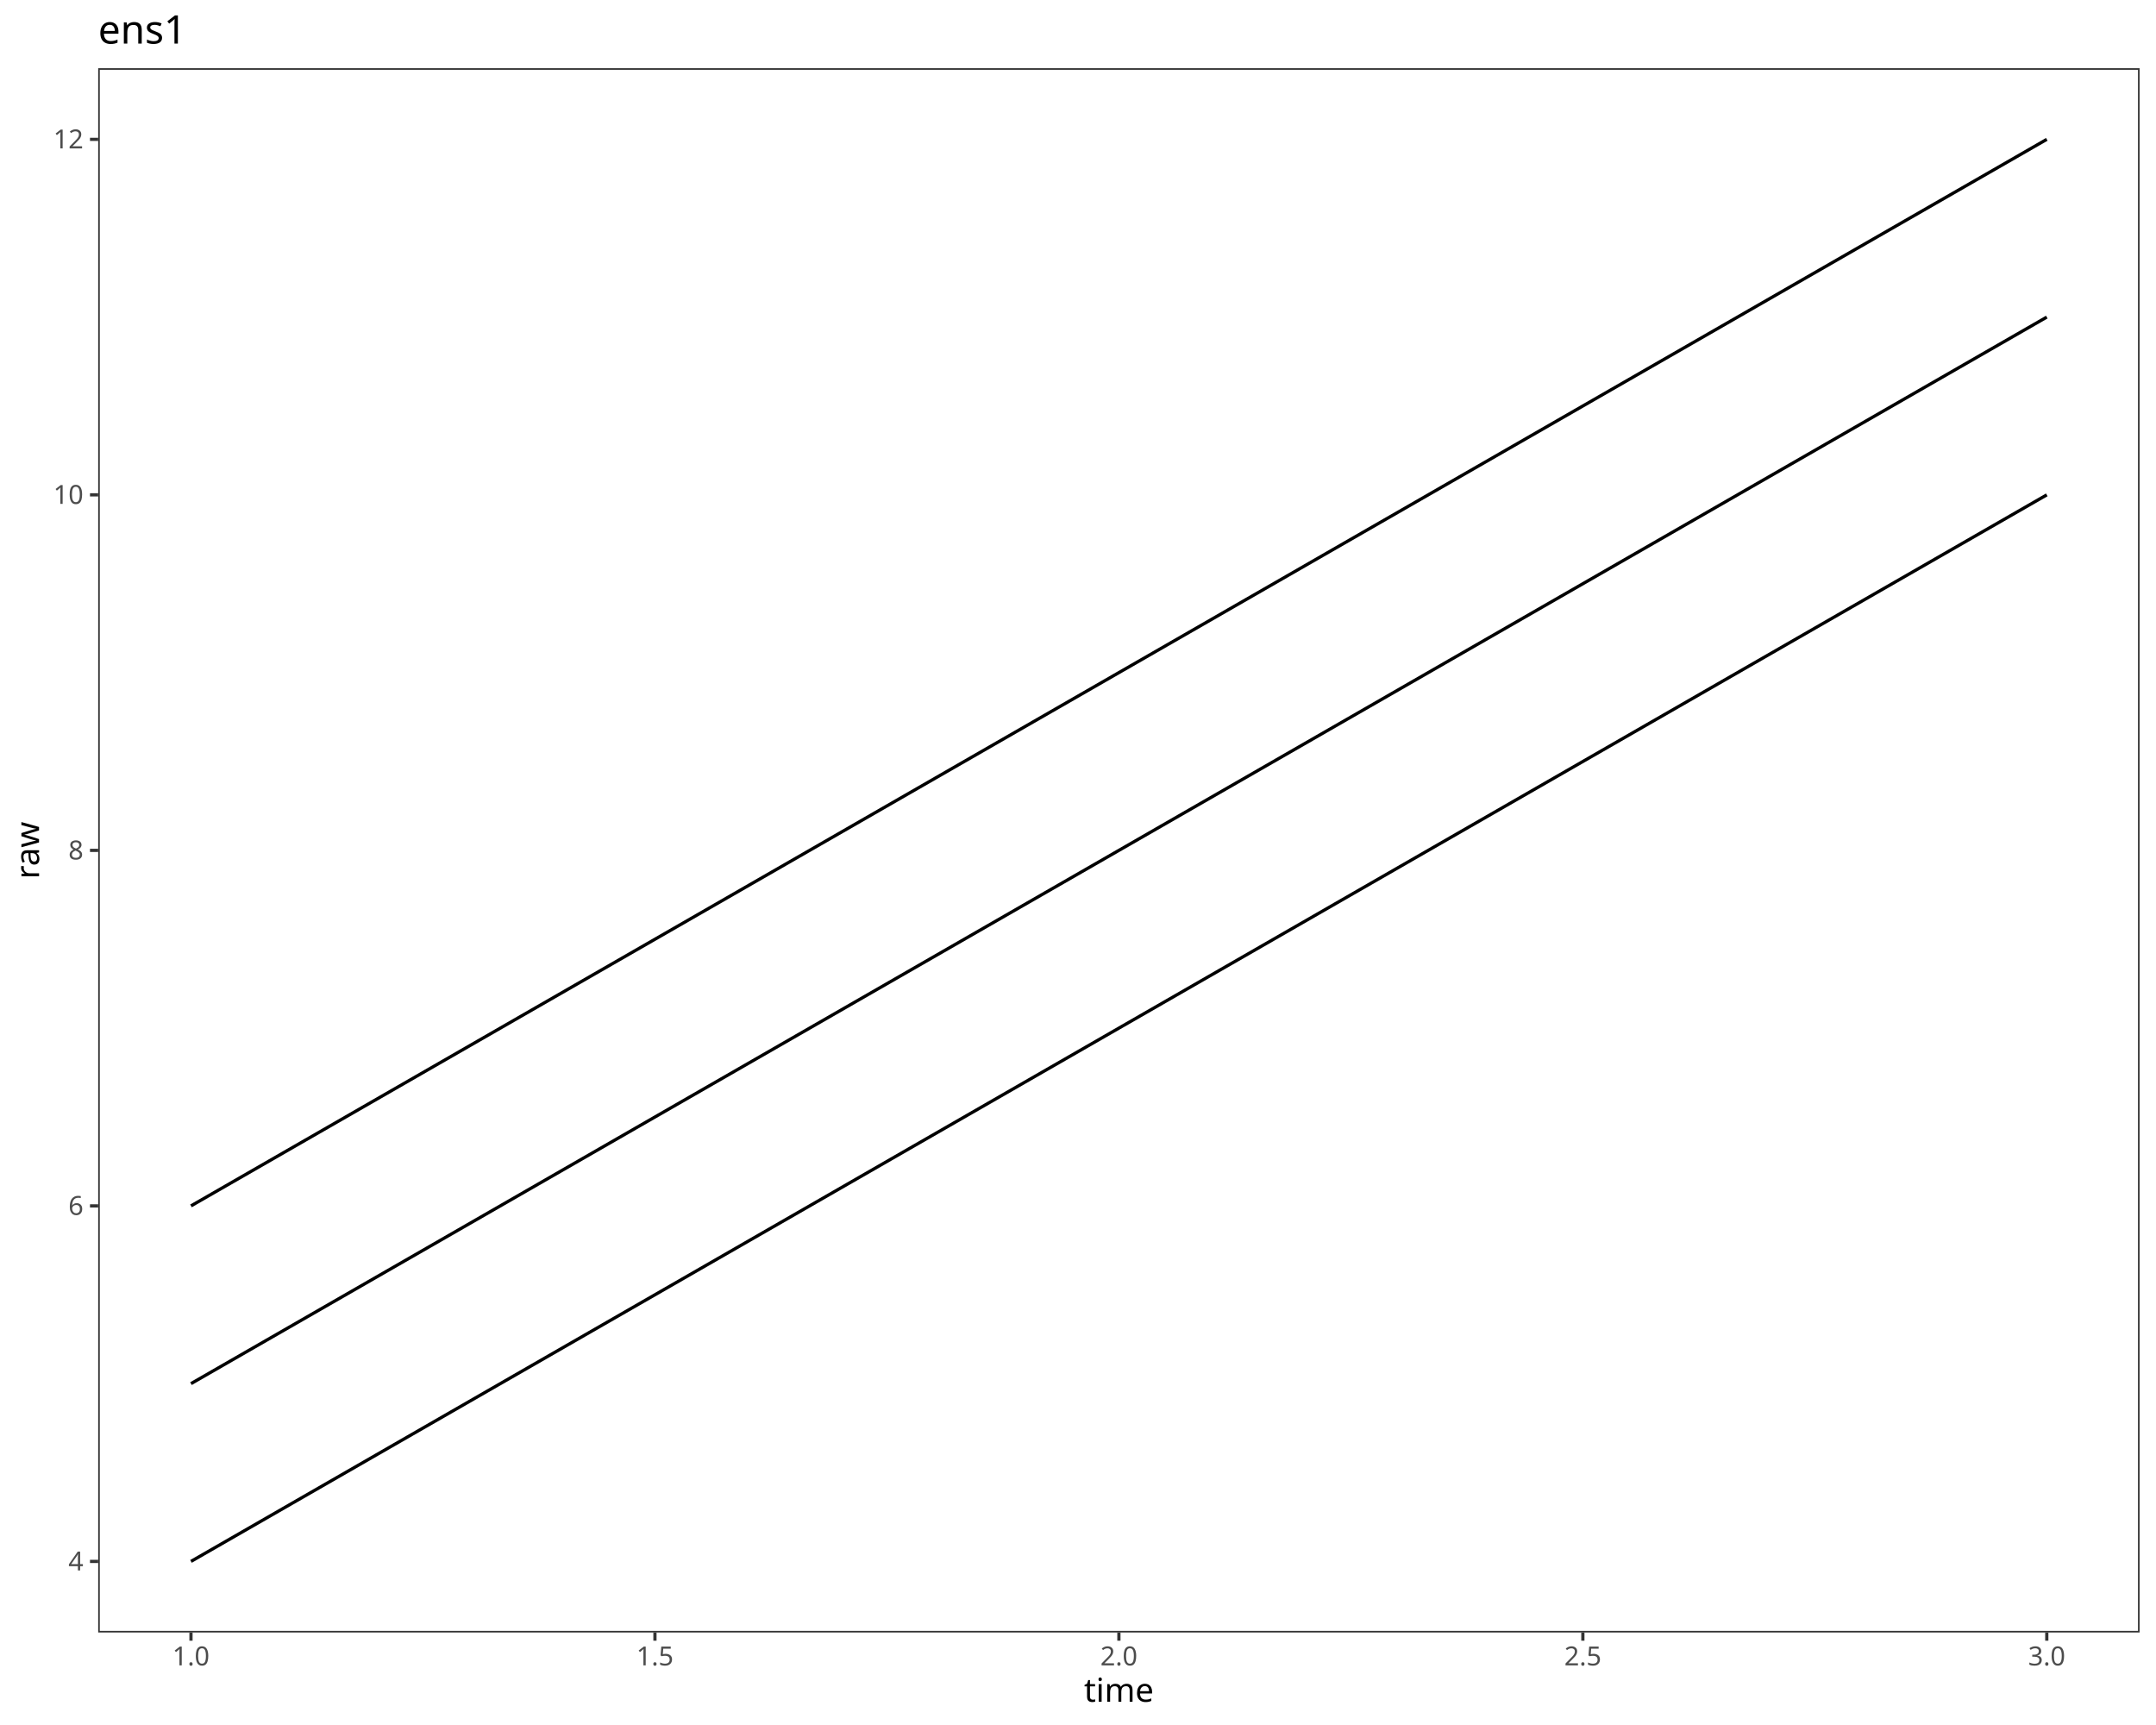
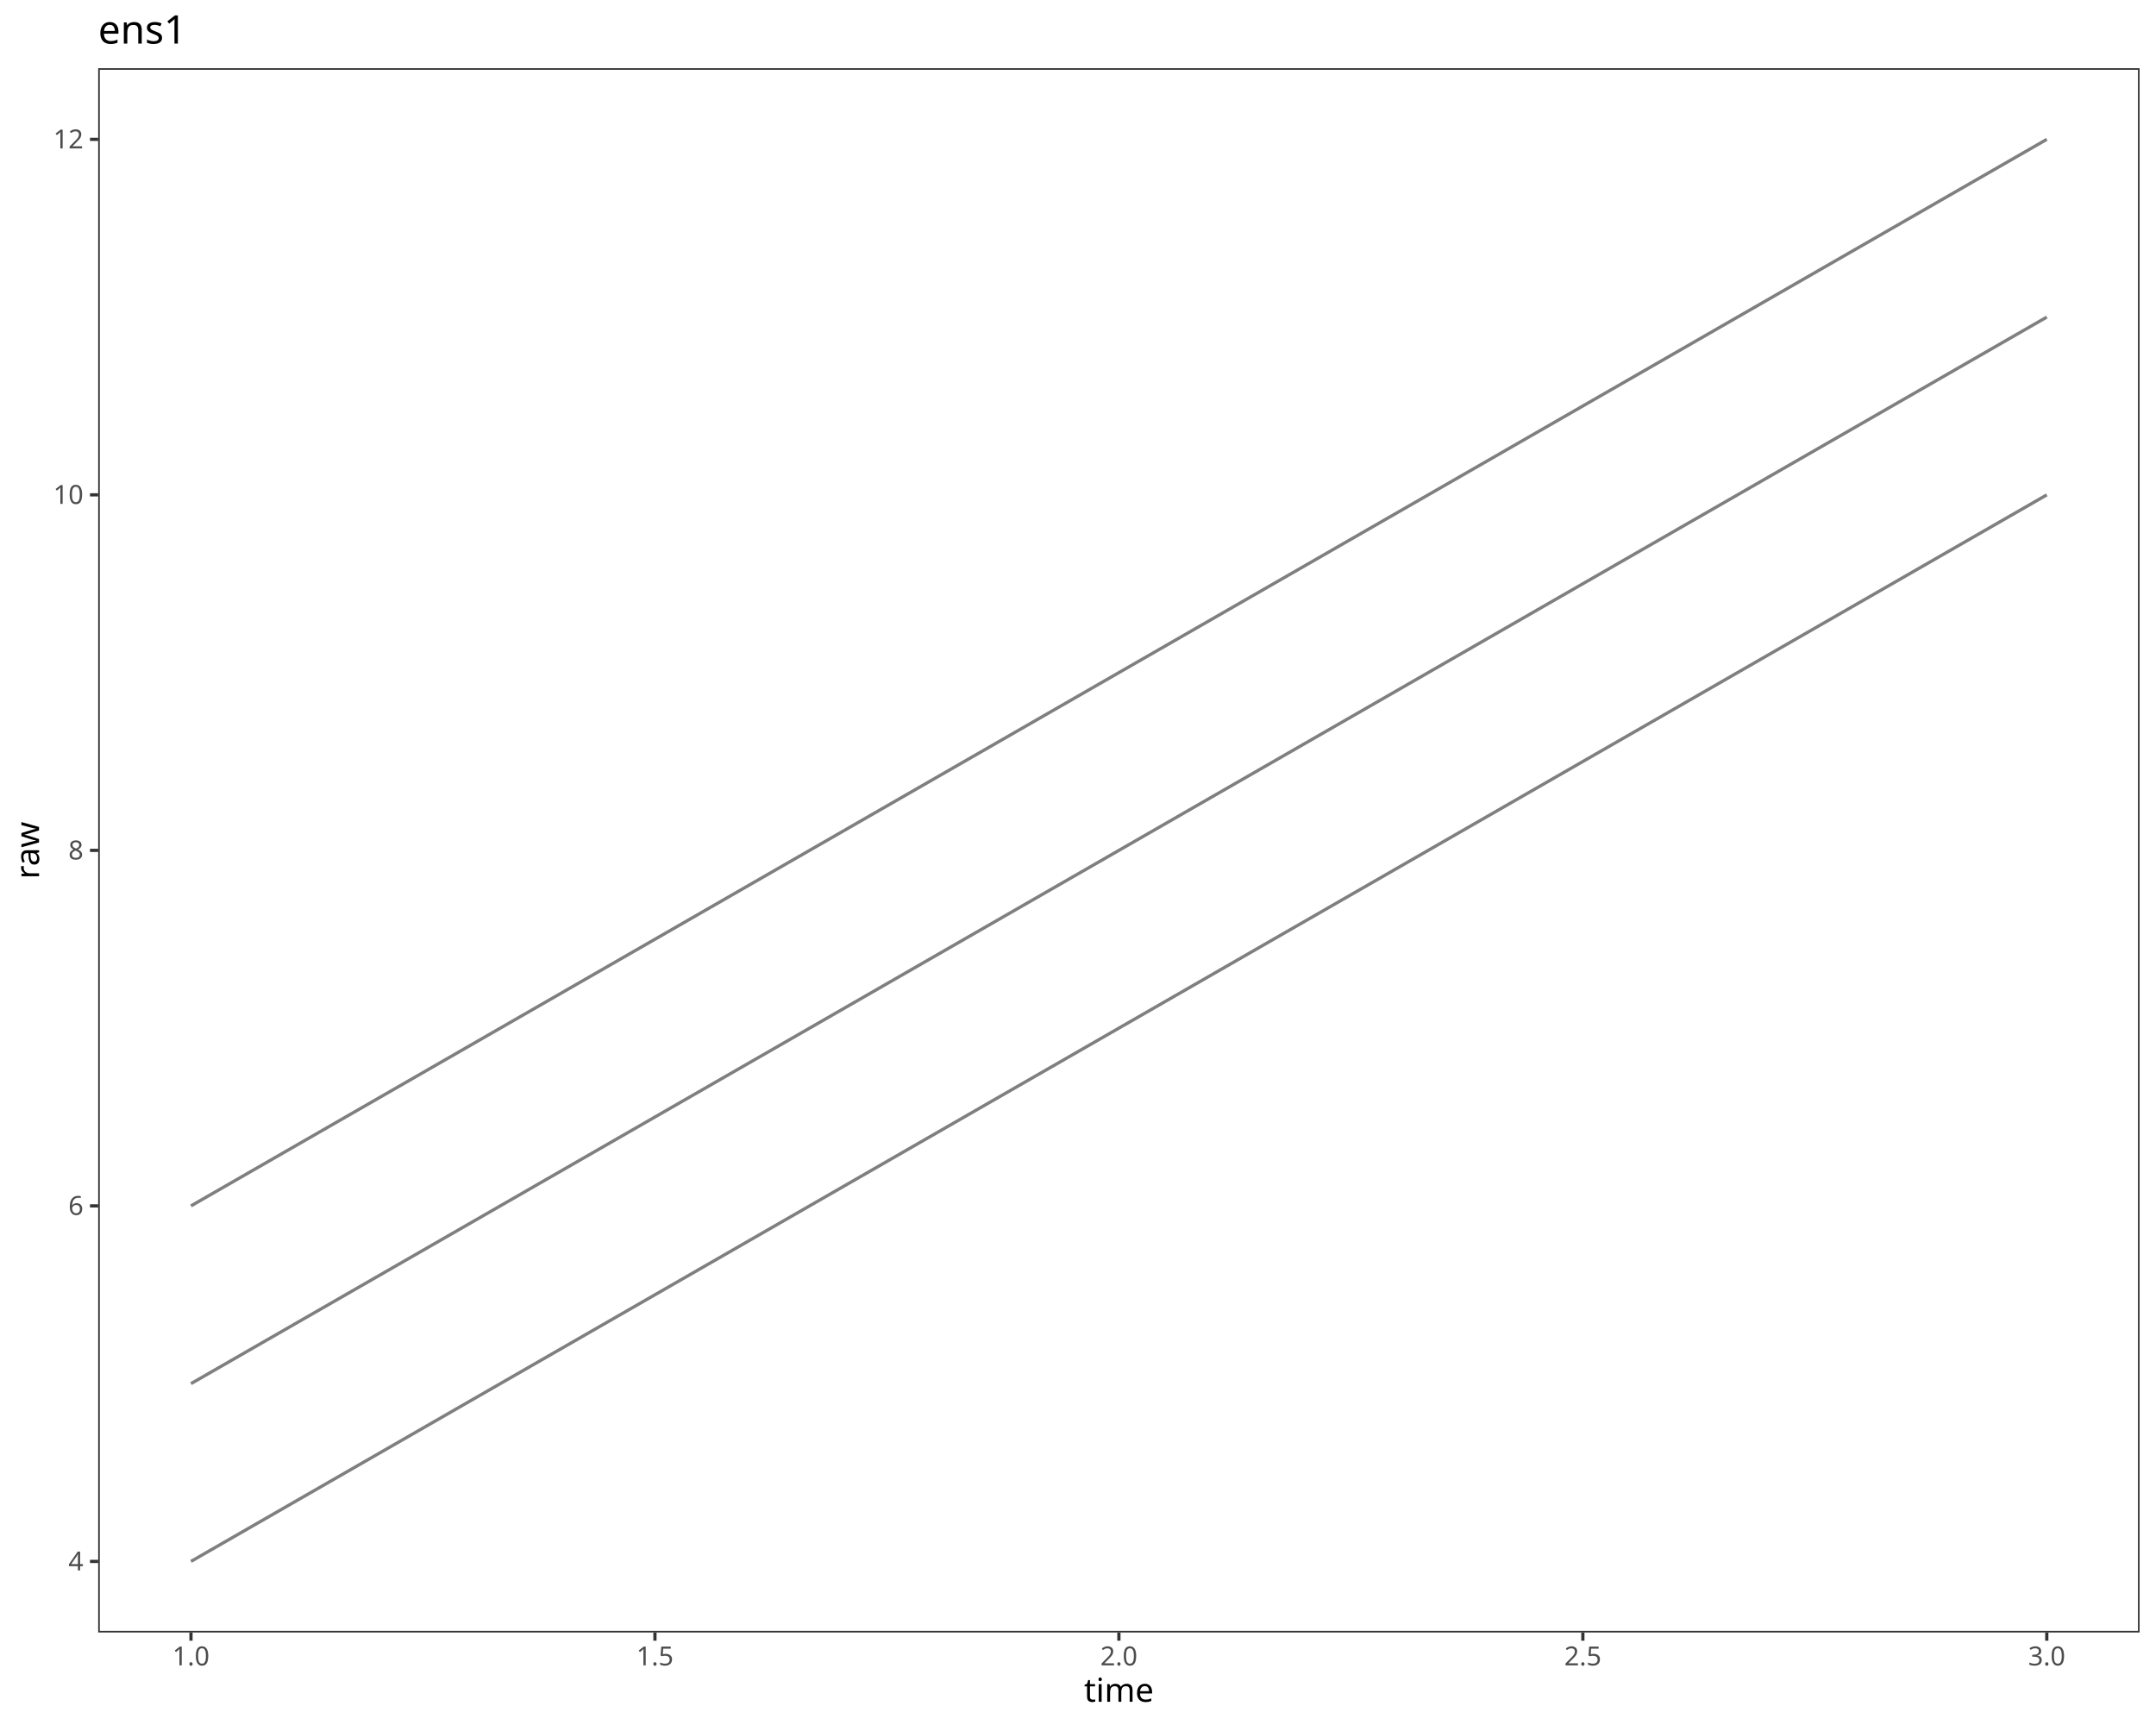
<svg xmlns="http://www.w3.org/2000/svg" class="svglite" data-engine-version="2.0" width="720.00pt" height="576.00pt" viewBox="0 0 720.00 576.00">
  <defs>
    <style type="text/css">
    .svglite line, .svglite polyline, .svglite polygon, .svglite path, .svglite rect, .svglite circle {
      fill: none;
      stroke: #000000;
      stroke-linecap: round;
      stroke-linejoin: round;
      stroke-miterlimit: 10.00;
    }
  </style>
  </defs>
  <rect width="100%" height="100%" style="stroke: none; fill: #FFFFFF;" />
  <defs>
    <clipPath id="cpMC4wMHw3MjAuMDB8MC4wMHw1NzYuMDA=">
      <rect x="0.00" y="0.00" width="720.00" height="576.00" />
    </clipPath>
  </defs>
  <g clip-path="url(#cpMC4wMHw3MjAuMDB8MC4wMHw1NzYuMDA=)">
    <rect x="0.00" y="0.00" width="720.00" height="576.00" style="stroke-width: 1.07; stroke: #FFFFFF; fill: #FFFFFF;" />
  </g>
  <defs>
    <clipPath id="cpMzIuNzl8NzE0LjUyfDIyLjc4fDU0NS4xMQ==">
      <rect x="32.79" y="22.78" width="681.73" height="522.33" />
    </clipPath>
  </defs>
  <g clip-path="url(#cpMzIuNzl8NzE0LjUyfDIyLjc4fDU0NS4xMQ==)">
    <rect x="32.79" y="22.78" width="681.73" height="522.33" style="stroke-width: 1.07; stroke: none; fill: #FFFFFF;" />
-     <polyline points="63.78,521.37 373.66,343.30 683.53,165.24 " style="stroke-width: 1.07; stroke-linecap: butt;" />
-     <polyline points="63.78,462.01 373.66,283.95 683.53,105.88 " style="stroke-width: 1.07; stroke-linecap: butt;" />
-     <polyline points="63.78,402.66 373.66,224.59 683.53,46.53 " style="stroke-width: 1.07; stroke-linecap: butt;" />
+     <polyline points="63.78,521.37 373.66,343.30 683.53,165.24 " style="stroke-width: 1.07; stroke: #000000; stroke-opacity: 0.50; stroke-linecap: butt;" />
+     <polyline points="63.78,462.01 373.66,283.95 683.53,105.88 " style="stroke-width: 1.07; stroke: #000000; stroke-opacity: 0.50; stroke-linecap: butt;" />
+     <polyline points="63.78,402.66 373.66,224.59 683.53,46.53 " style="stroke-width: 1.07; stroke: #000000; stroke-opacity: 0.50; stroke-linecap: butt;" />
    <rect x="32.79" y="22.78" width="681.73" height="522.33" style="stroke-width: 1.07; stroke: #333333;" />
  </g>
  <g clip-path="url(#cpMC4wMHw3MjAuMDB8MC4wMHw1NzYuMDA=)">
    <text x="27.86" y="524.40" text-anchor="end" style="font-size: 8.80px; fill: #4D4D4D; font-family: sans;" textLength="4.89px" lengthAdjust="spacingAndGlyphs">4</text>
    <text x="27.86" y="405.69" text-anchor="end" style="font-size: 8.80px; fill: #4D4D4D; font-family: sans;" textLength="4.89px" lengthAdjust="spacingAndGlyphs">6</text>
    <text x="27.86" y="286.98" text-anchor="end" style="font-size: 8.80px; fill: #4D4D4D; font-family: sans;" textLength="4.89px" lengthAdjust="spacingAndGlyphs">8</text>
    <text x="27.86" y="168.26" text-anchor="end" style="font-size: 8.80px; fill: #4D4D4D; font-family: sans;" textLength="9.79px" lengthAdjust="spacingAndGlyphs">10</text>
    <text x="27.86" y="49.55" text-anchor="end" style="font-size: 8.80px; fill: #4D4D4D; font-family: sans;" textLength="9.79px" lengthAdjust="spacingAndGlyphs">12</text>
    <polyline points="30.05,521.37 32.79,521.37 " style="stroke-width: 1.07; stroke: #333333; stroke-linecap: butt;" />
    <polyline points="30.05,402.66 32.79,402.66 " style="stroke-width: 1.07; stroke: #333333; stroke-linecap: butt;" />
    <polyline points="30.05,283.95 32.79,283.95 " style="stroke-width: 1.07; stroke: #333333; stroke-linecap: butt;" />
    <polyline points="30.05,165.24 32.79,165.24 " style="stroke-width: 1.07; stroke: #333333; stroke-linecap: butt;" />
    <polyline points="30.05,46.53 32.79,46.53 " style="stroke-width: 1.07; stroke: #333333; stroke-linecap: butt;" />
    <polyline points="63.78,547.85 63.78,545.11 " style="stroke-width: 1.07; stroke: #333333; stroke-linecap: butt;" />
    <polyline points="218.72,547.85 218.72,545.11 " style="stroke-width: 1.07; stroke: #333333; stroke-linecap: butt;" />
    <polyline points="373.66,547.85 373.66,545.11 " style="stroke-width: 1.07; stroke: #333333; stroke-linecap: butt;" />
    <polyline points="528.60,547.85 528.60,545.11 " style="stroke-width: 1.07; stroke: #333333; stroke-linecap: butt;" />
    <polyline points="683.53,547.85 683.53,545.11 " style="stroke-width: 1.07; stroke: #333333; stroke-linecap: butt;" />
    <text x="63.78" y="556.10" text-anchor="middle" style="font-size: 8.80px; fill: #4D4D4D; font-family: sans;" textLength="12.23px" lengthAdjust="spacingAndGlyphs">1.0</text>
    <text x="218.72" y="556.10" text-anchor="middle" style="font-size: 8.80px; fill: #4D4D4D; font-family: sans;" textLength="12.23px" lengthAdjust="spacingAndGlyphs">1.5</text>
    <text x="373.66" y="556.10" text-anchor="middle" style="font-size: 8.80px; fill: #4D4D4D; font-family: sans;" textLength="12.23px" lengthAdjust="spacingAndGlyphs">2.0</text>
    <text x="528.60" y="556.10" text-anchor="middle" style="font-size: 8.80px; fill: #4D4D4D; font-family: sans;" textLength="12.23px" lengthAdjust="spacingAndGlyphs">2.5</text>
    <text x="683.53" y="556.10" text-anchor="middle" style="font-size: 8.80px; fill: #4D4D4D; font-family: sans;" textLength="12.23px" lengthAdjust="spacingAndGlyphs">3.0</text>
    <text x="373.66" y="568.24" text-anchor="middle" style="font-size: 11.00px; font-family: sans;" textLength="20.78px" lengthAdjust="spacingAndGlyphs">time</text>
    <text transform="translate(13.05,283.95) rotate(-90)" text-anchor="middle" style="font-size: 11.00px; font-family: sans;" textLength="17.73px" lengthAdjust="spacingAndGlyphs">raw</text>
    <text x="32.79" y="14.56" style="font-size: 13.20px; font-family: sans;" textLength="28.63px" lengthAdjust="spacingAndGlyphs">ens1</text>
  </g>
</svg>
